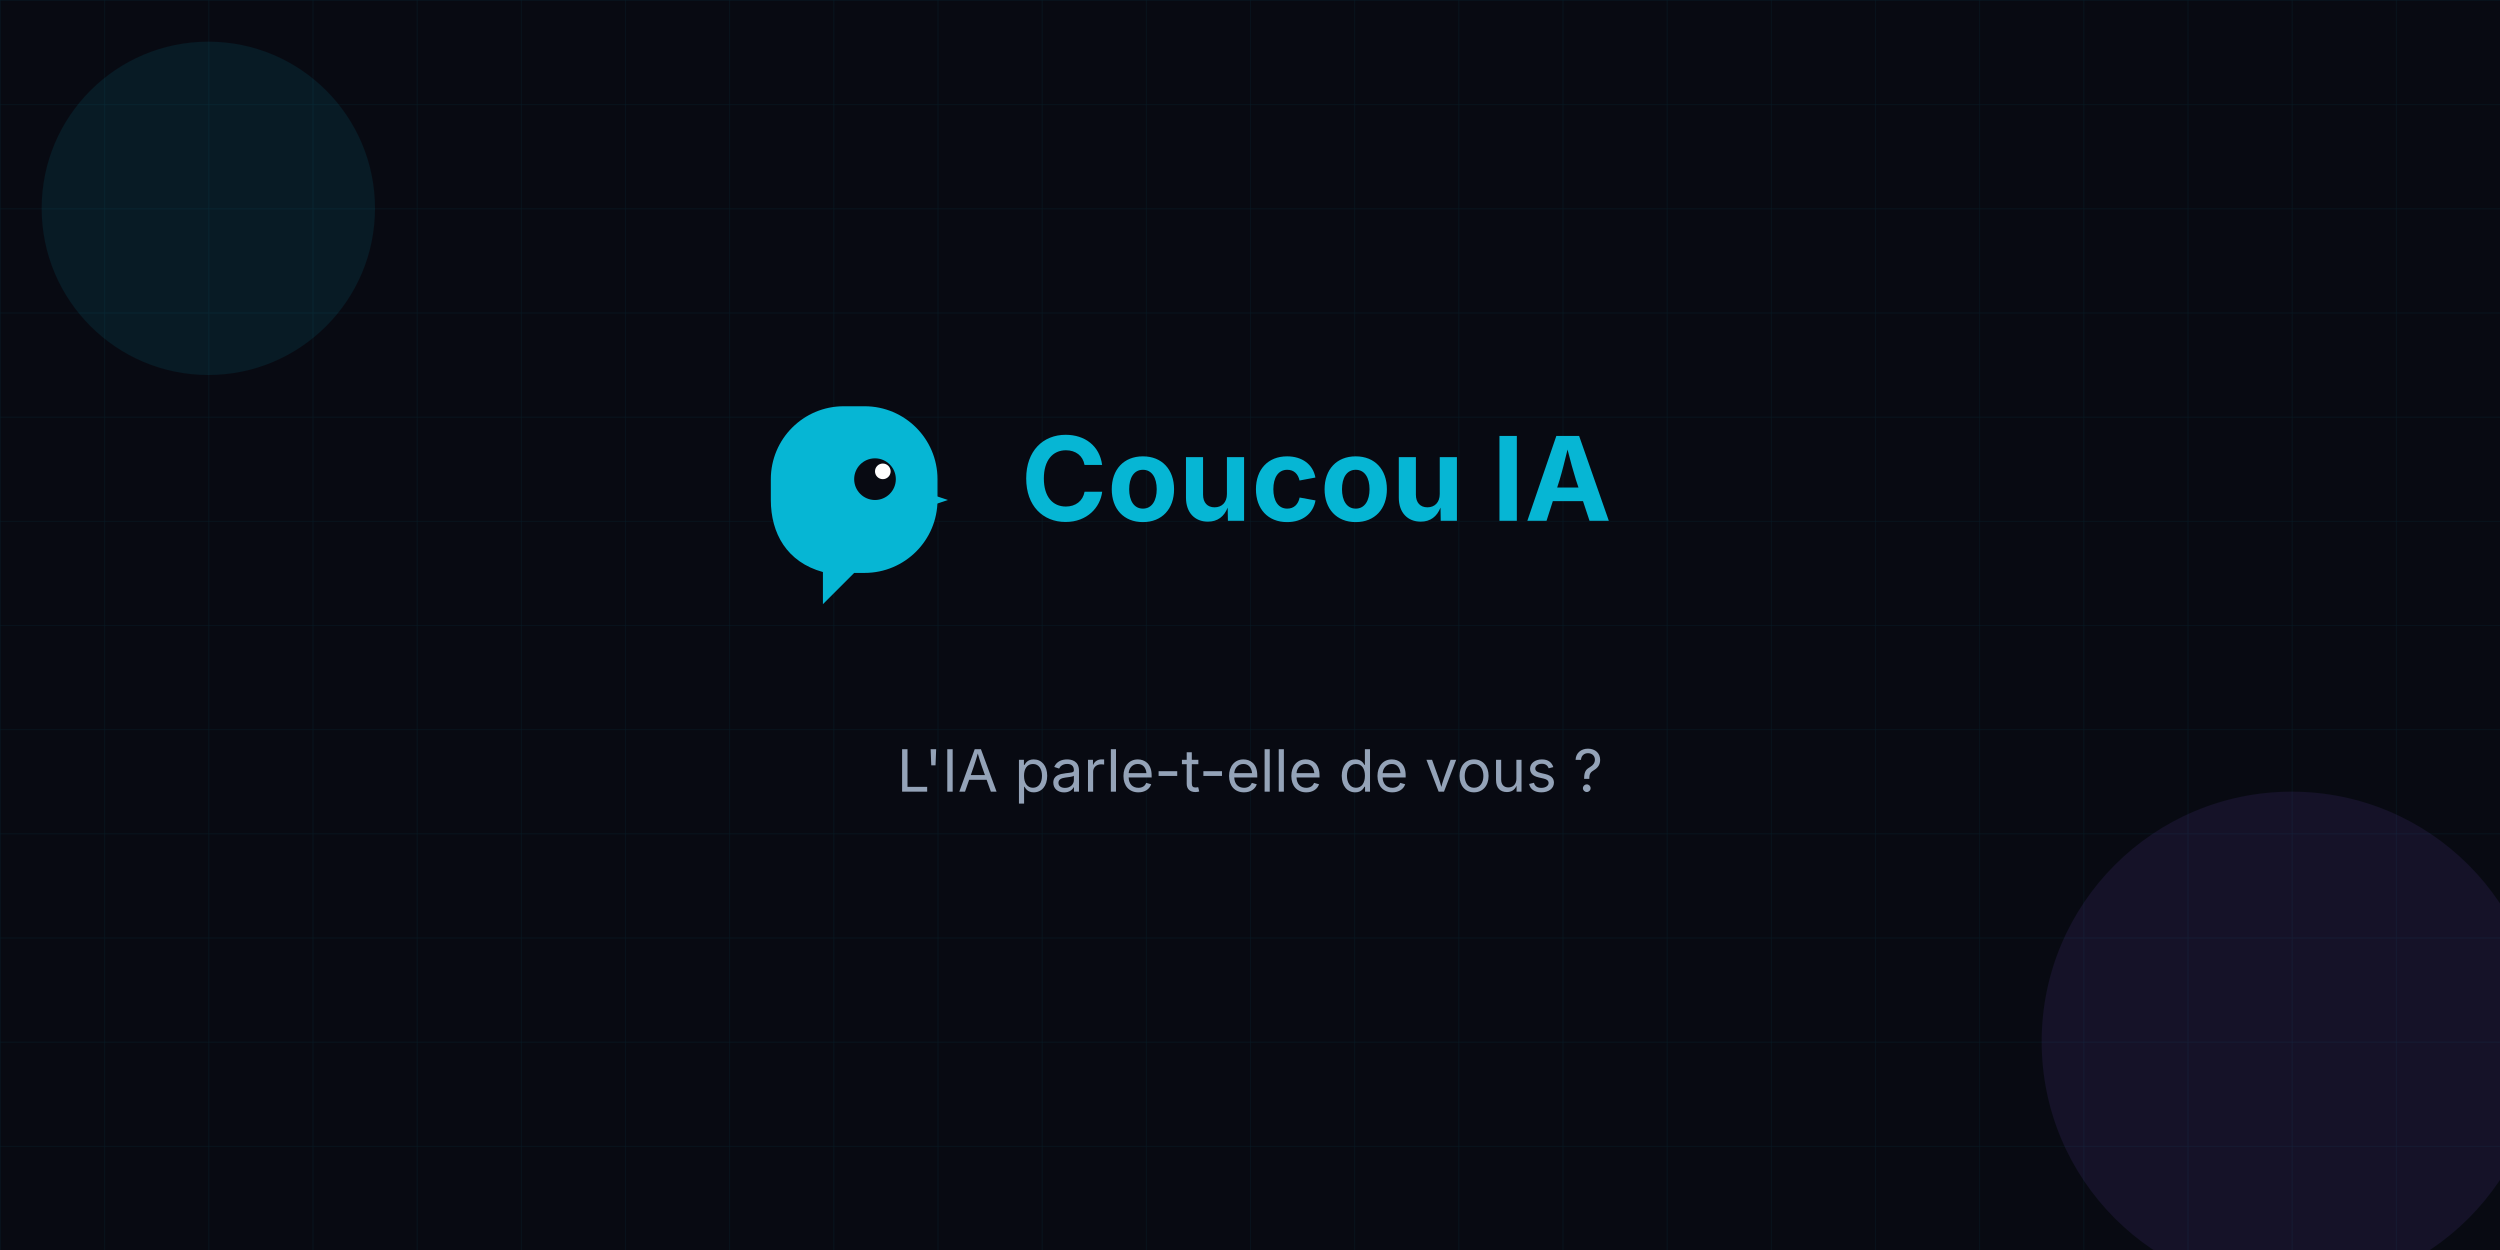
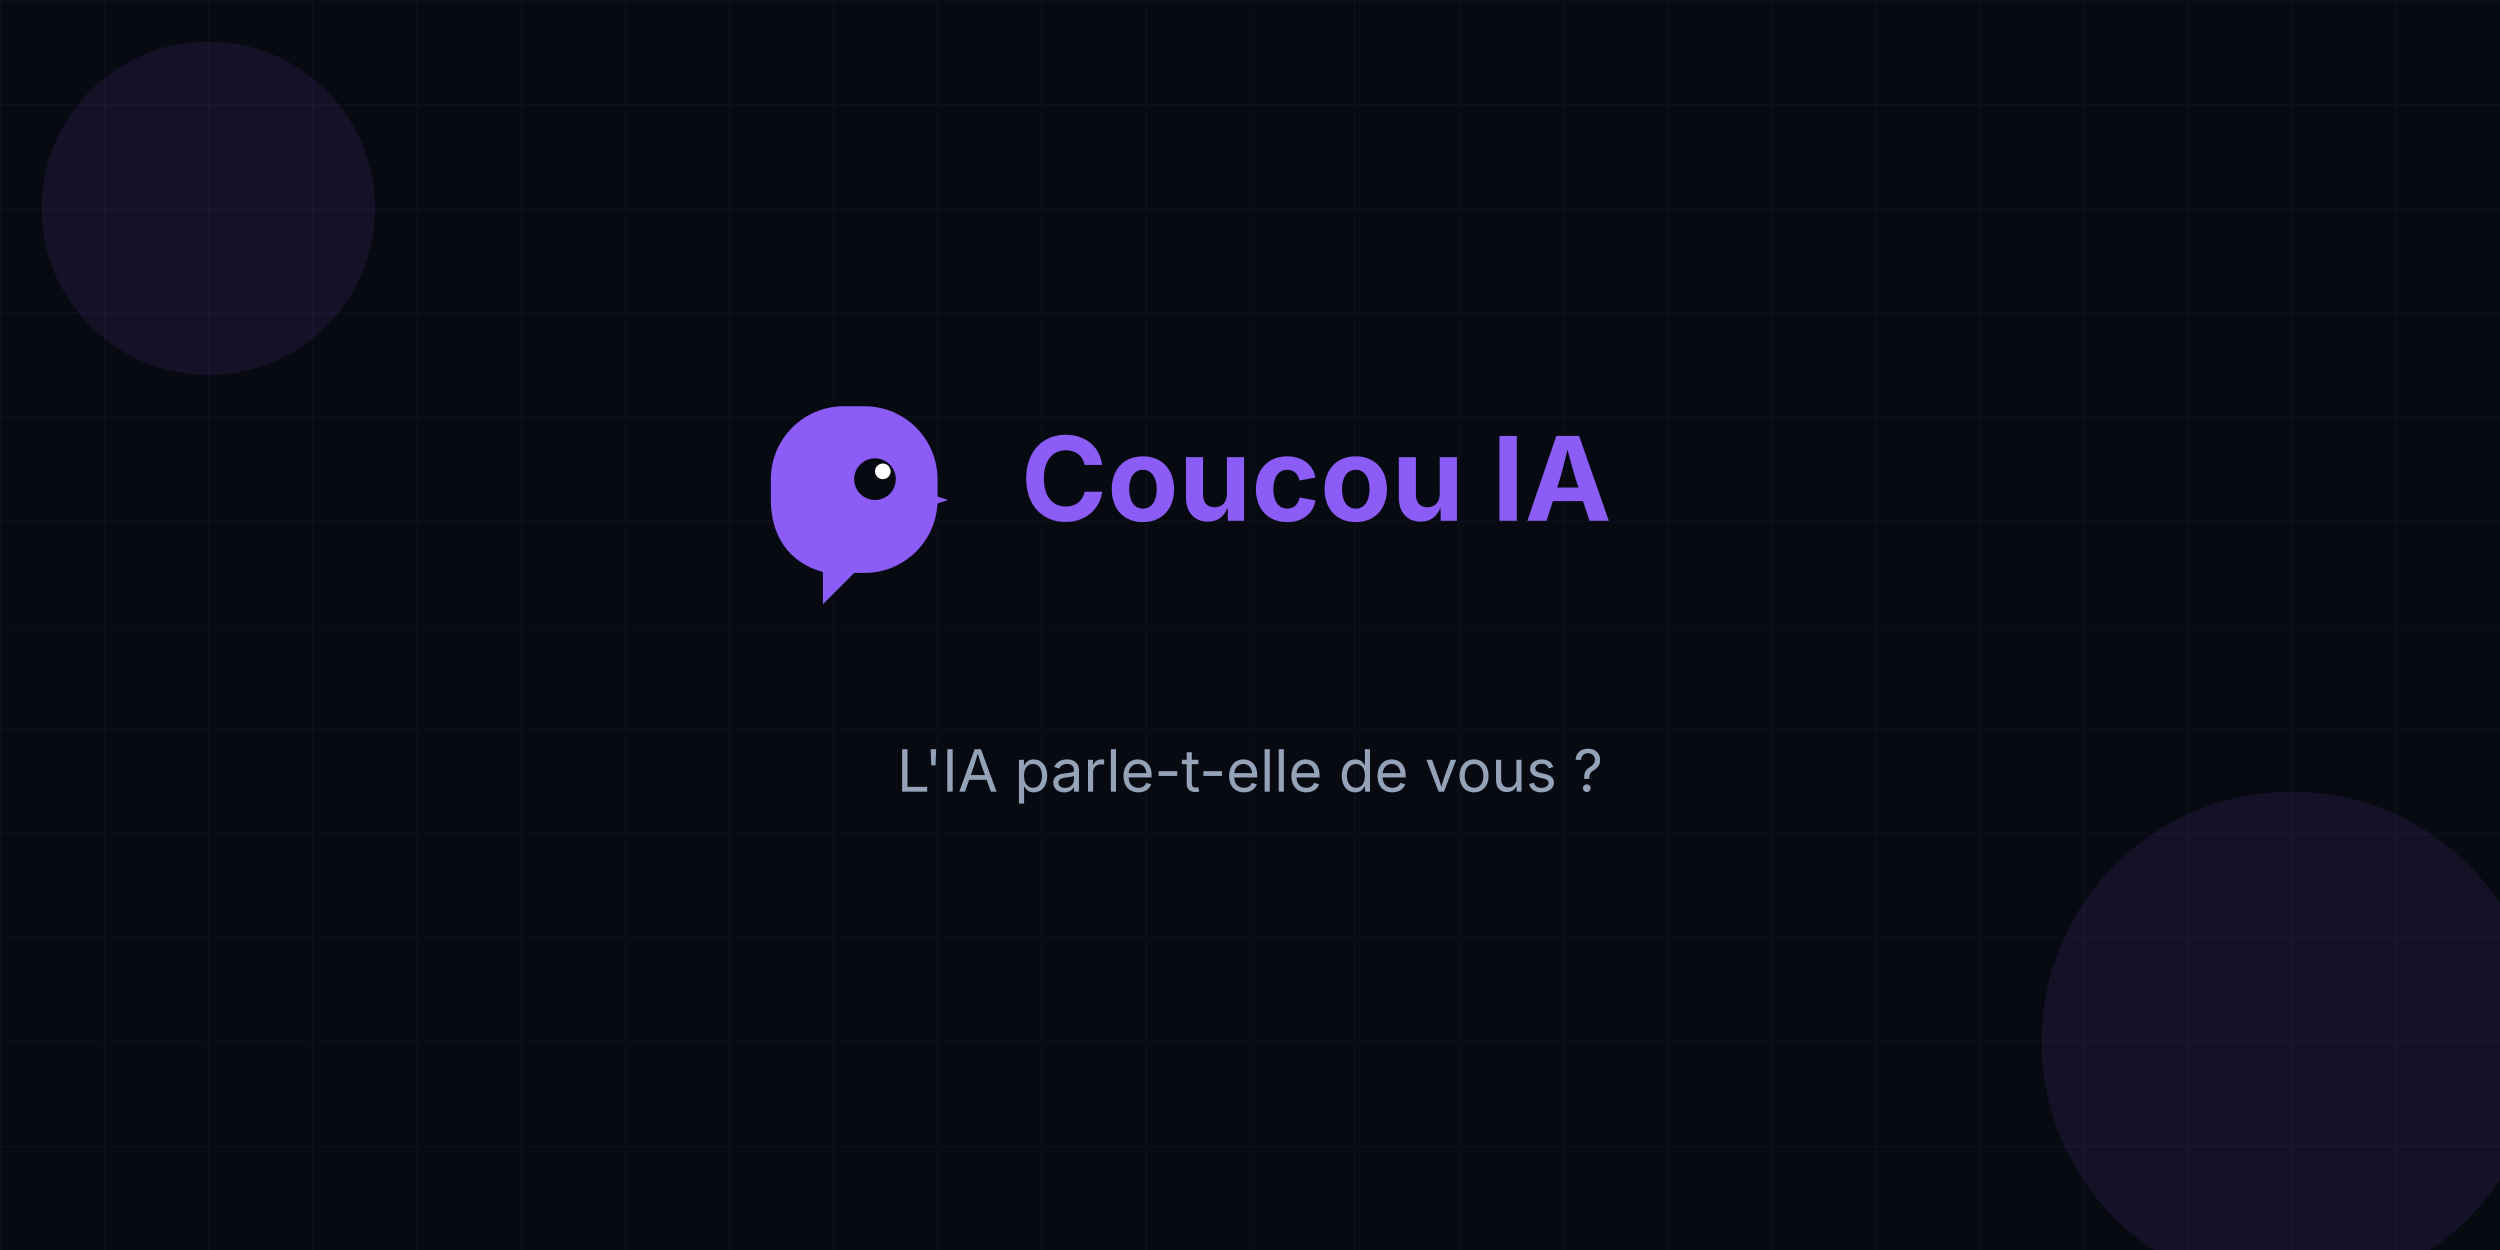
<svg xmlns="http://www.w3.org/2000/svg" viewBox="0 0 1200 600" fill="none">
  <rect width="1200" height="600" fill="#080A12" />
  <defs>
    <pattern id="grid" width="50" height="50" patternUnits="userSpaceOnUse">
-       <path d="M 50 0 L 0 0 0 50" fill="none" stroke="#06B6D4" stroke-width="0.5" opacity="0.1" />
+       <path d="M 50 0 L 0 0 0 50" fill="none" stroke="#8B5CF6" stroke-width="0.5" opacity="0.1" />
    </pattern>
  </defs>
  <rect width="1200" height="600" fill="url(#grid)" />
  <g transform="translate(350, 180)">
    <g transform="scale(2.5)">
-       <path d="M8 20C8 12.268 14.268 6 22 6h4c7.732 0 14 6.268 14 14v4c0 7.732-6.268 14-14 14h-2l-6 6v-6.17C11.058 35.93 8 30.374 8 24v-4z" fill="#06B6D4" />
+       <path d="M8 20C8 12.268 14.268 6 22 6h4c7.732 0 14 6.268 14 14v4c0 7.732-6.268 14-14 14h-2l-6 6v-6.17C11.058 35.93 8 30.374 8 24v-4z" fill="#8B5CF6" />
      <circle cx="28" cy="20" r="4" fill="#080A12" />
      <circle cx="29.5" cy="18.5" r="1.5" fill="#FFFFFF" />
-       <path d="M36 22l6 2-6 2v-4z" fill="#06B6D4" />
+       <path d="M36 22l6 2-6 2v-4z" fill="#8B5CF6" />
    </g>
-     <text x="140" y="70" font-family="system-ui, -apple-system, sans-serif" font-size="56" font-weight="700" fill="#06B6D4">Coucou IA</text>
+     <text x="140" y="70" font-family="system-ui, -apple-system, sans-serif" font-size="56" font-weight="700" fill="#8B5CF6">Coucou IA</text>
  </g>
  <text x="600" y="380" font-family="system-ui, -apple-system, sans-serif" font-size="28" fill="#94A3B8" text-anchor="middle">L'IA parle-t-elle de vous ?</text>
-   <circle cx="100" cy="100" r="80" fill="#06B6D4" opacity="0.1" />
+   <circle cx="100" cy="100" r="80" fill="#8B5CF6" opacity="0.1" />
  <circle cx="1100" cy="500" r="120" fill="#8B5CF6" opacity="0.1" />
</svg>
